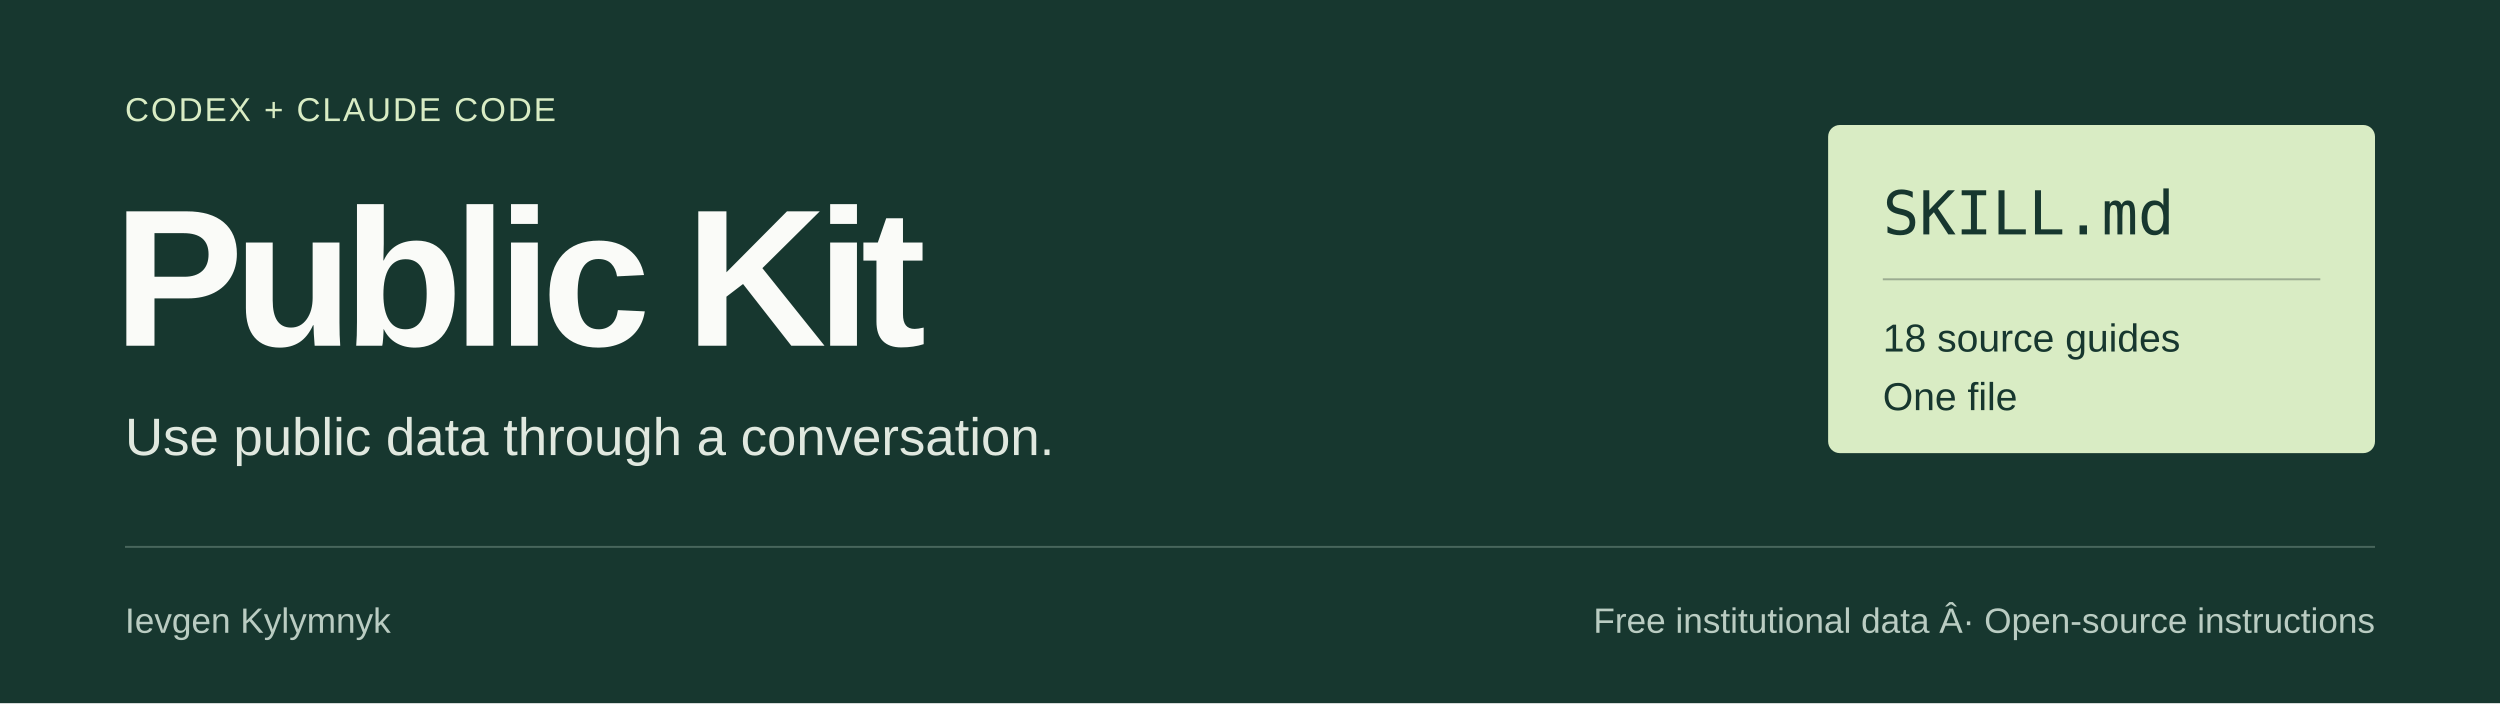
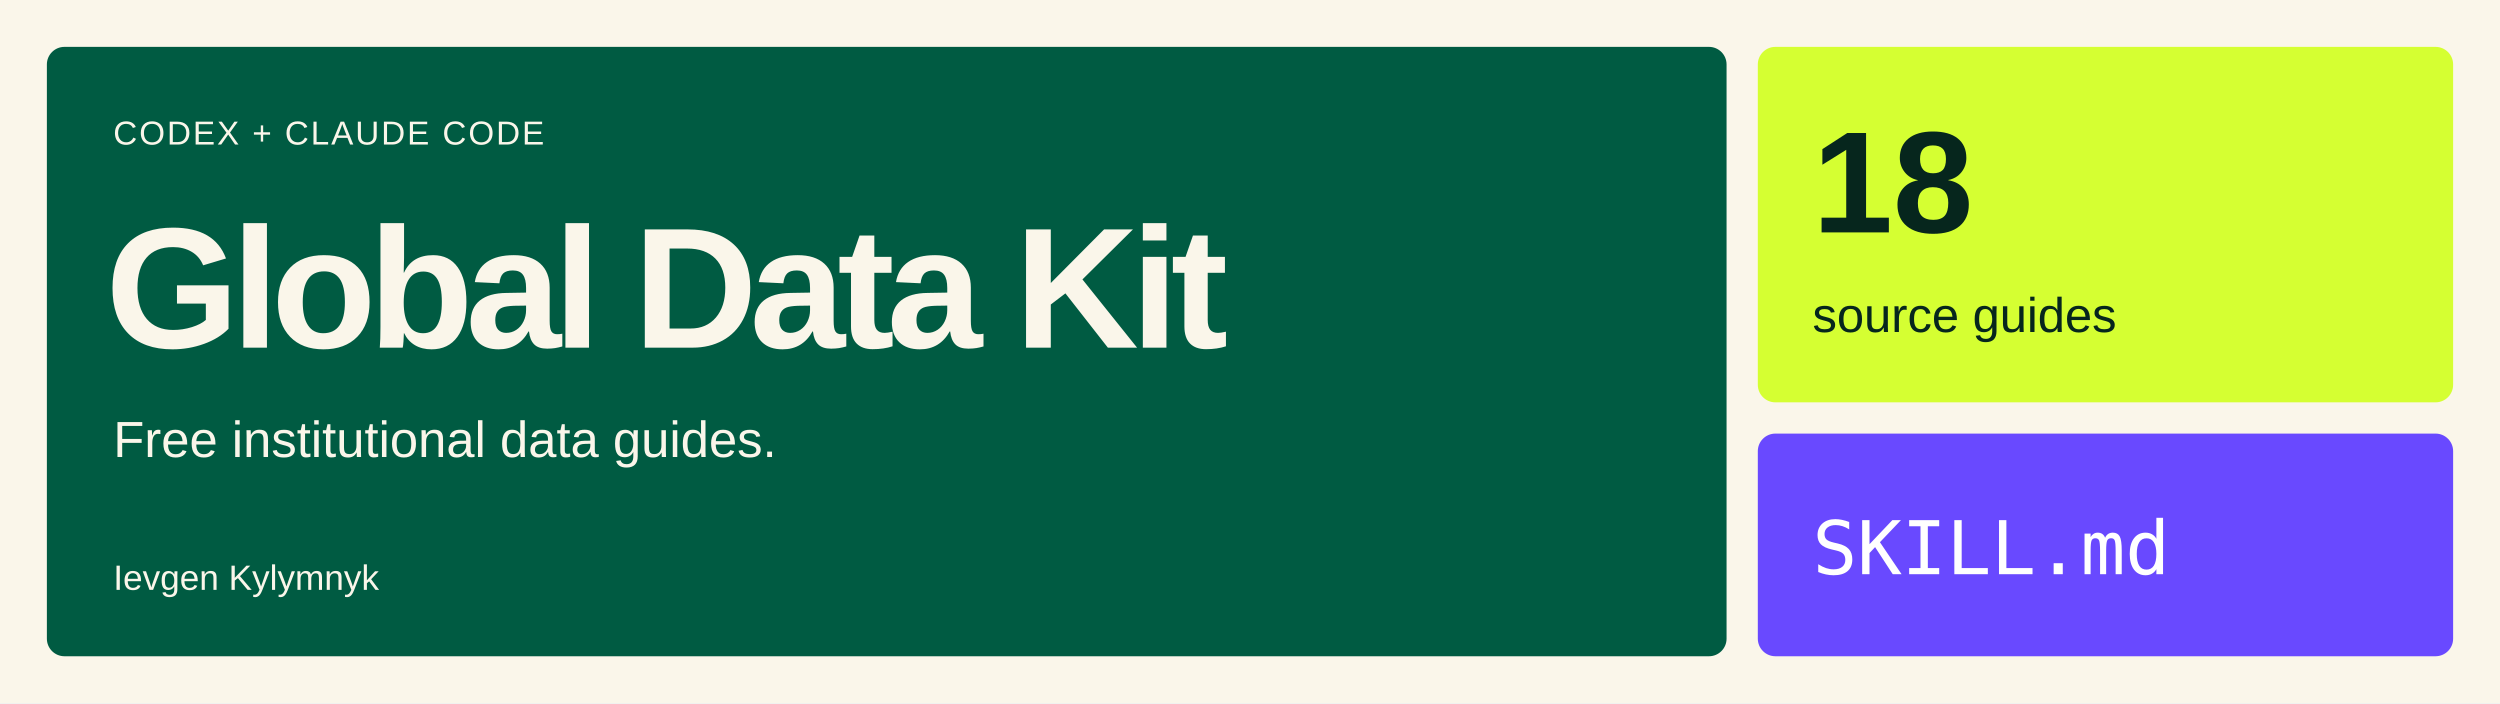
<svg xmlns="http://www.w3.org/2000/svg" viewBox="0 0 1280 360" role="img" aria-labelledby="title desc">
-   <rect width="1280" height="360" fill="#17372f" />
-   <path d="M64 280H1216" stroke="#48665c" />
-   <text x="64" y="62" fill="#d9ecc4" font-family="Segoe UI,Arial,sans-serif" font-size="17" letter-spacing="1">CODEX + CLAUDE CODE</text>
-   <text x="58" y="177" fill="#fafbf8" font-family="Segoe UI,Arial,sans-serif" font-size="100" font-weight="600" letter-spacing="-5">Public Kit</text>
-   <text x="64" y="233" fill="#e0e8df" font-family="Segoe UI,Arial,sans-serif" font-size="27">Use public data through a conversation.</text>
-   <rect x="936" y="64" width="280" height="168" rx="6" fill="#d9ecc4" />
-   <text x="964" y="120" fill="#17372f" font-family="Consolas,monospace" font-size="31">SKILL.md</text>
-   <path d="M964 143H1188" stroke="#9bac91" />
-   <text x="964" y="180" fill="#17372f" font-family="Segoe UI,Arial,sans-serif" font-size="20">18 source guides</text>
-   <text x="964" y="210" fill="#17372f" font-family="Segoe UI,Arial,sans-serif" font-size="20">One file</text>
-   <text x="64" y="324" fill="#baccc2" font-family="Segoe UI,Arial,sans-serif" font-size="18">Ievgen Kylymnyk</text>
-   <text x="1216" y="324" text-anchor="end" fill="#baccc2" font-family="Segoe UI,Arial,sans-serif" font-size="18">Free institutional data Â· Open-source instructions</text>
+   <rect width="1280" height="360" fill="#FAF6EA" />
+   <rect x="24" y="24" width="860" height="312" rx="9" fill="#005B42" />
+   <text x="58" y="74" fill="#FAF6EA" font-family="Segoe UI,Arial,sans-serif" font-size="17" letter-spacing="1">CODEX + CLAUDE CODE</text>
+   <text x="54" y="178" fill="#FAF6EA" font-family="Segoe UI,Arial,sans-serif" font-size="88" font-weight="700" letter-spacing="-4">Global Data Kit</text>
+   <text x="58" y="234" fill="#FAF6EA" font-family="Segoe UI,Arial,sans-serif" font-size="26">Free institutional data guides.</text>
+   <text x="58" y="302" fill="#FAF6EA" font-family="Segoe UI,Arial,sans-serif" font-size="18">Ievgen Kylymnyk</text>
+   <rect x="900" y="24" width="356" height="182" rx="9" fill="#D5FF32" />
+   <text x="928" y="119" fill="#06261D" font-family="Segoe UI,Arial,sans-serif" font-size="74" font-weight="700">18</text>
+   <text x="928" y="170" fill="#06261D" font-family="Segoe UI,Arial,sans-serif" font-size="25">source guides</text>
+   <rect x="900" y="222" width="356" height="114" rx="9" fill="#6949FF" />
+   <text x="928" y="294" fill="#FFFFFF" font-family="Consolas,monospace" font-size="38">SKILL.md</text>
</svg>
